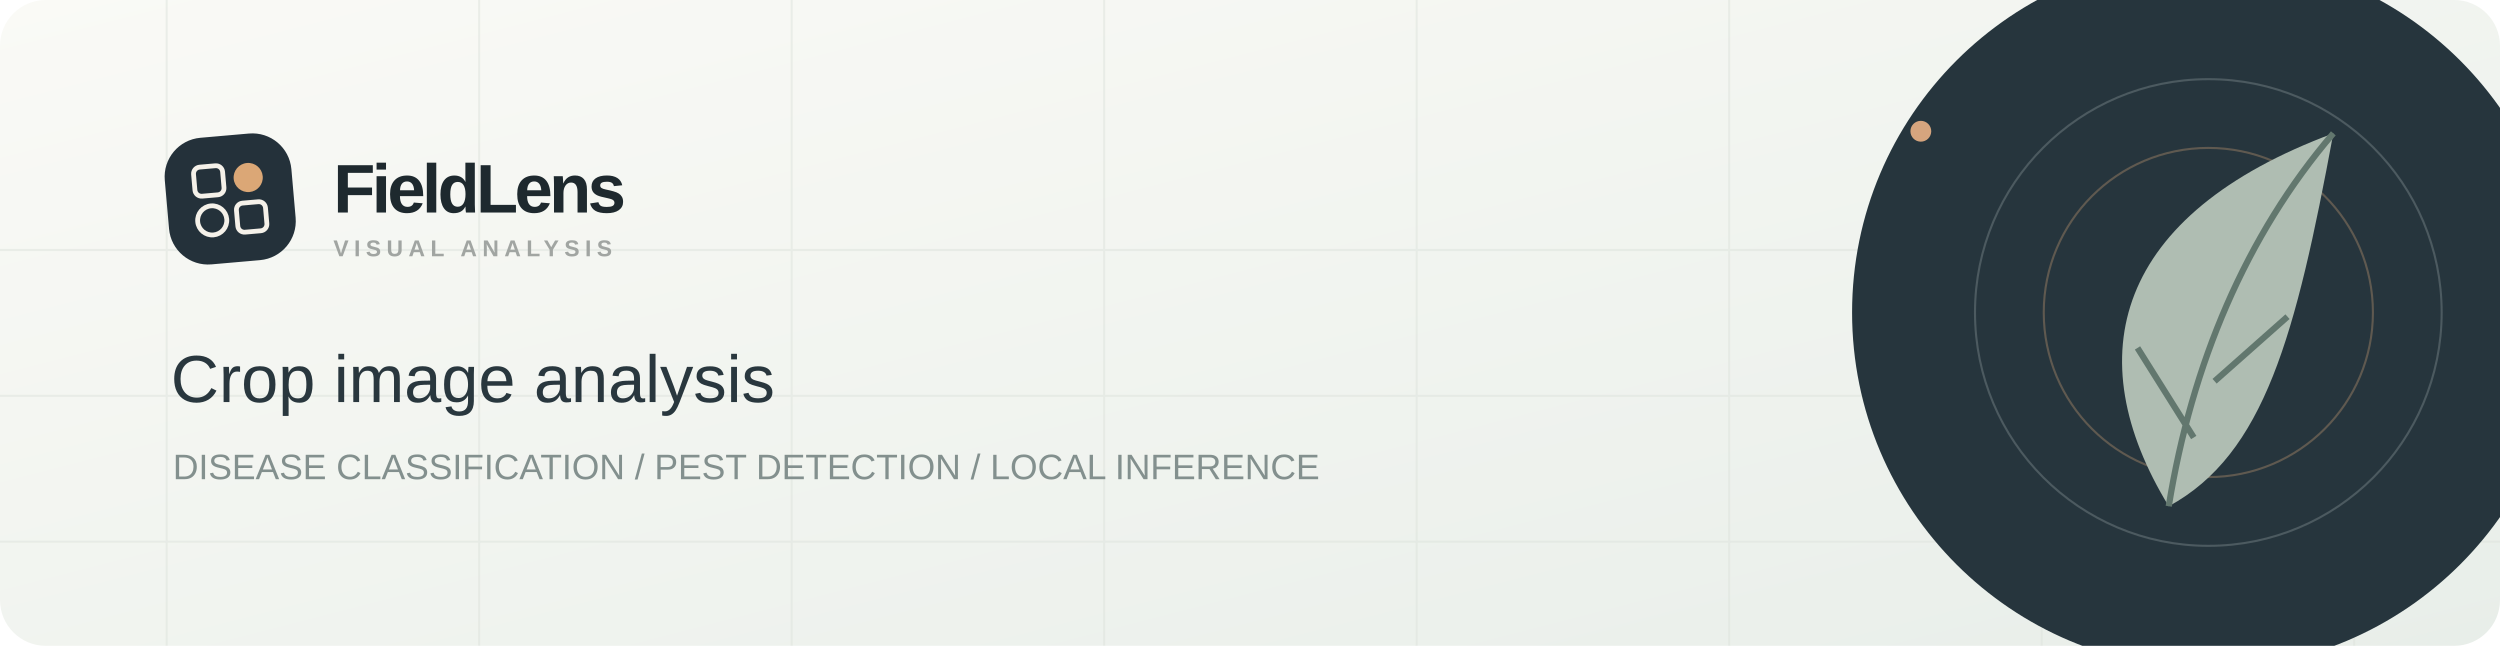
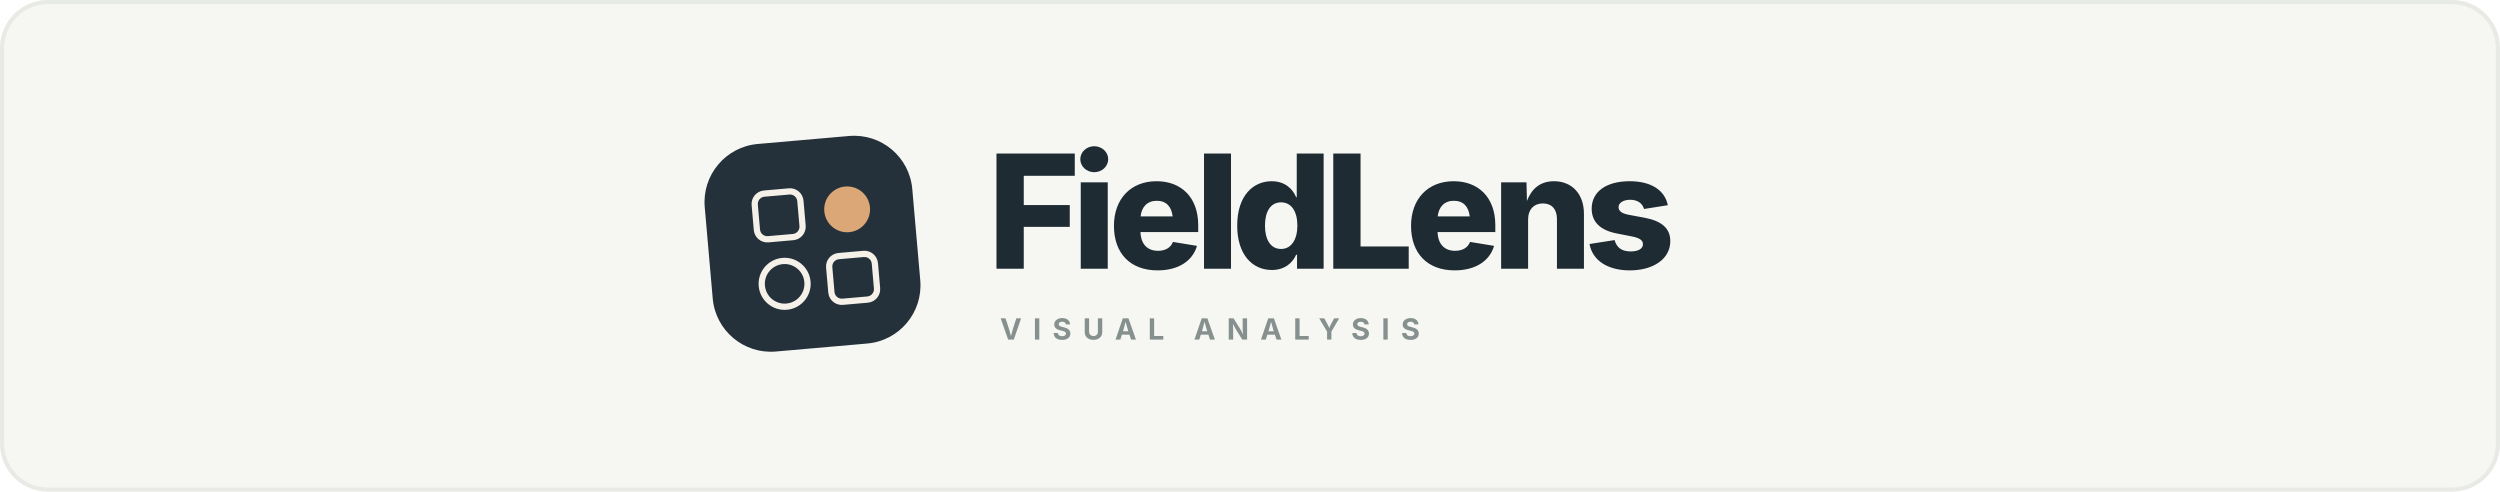
- <svg xmlns="http://www.w3.org/2000/svg" width="1200" height="310" viewBox="0 0 1200 310">
-   <defs>
-     <linearGradient id="g" x1="0" y1="0" x2="1" y2="1">
-       <stop stop-color="#fafaf6" />
-       <stop offset="1" stop-color="#e8eee9" />
-     </linearGradient>
-     <clipPath id="a">
-       <rect width="1200" height="310" rx="22" />
-     </clipPath>
-   </defs>
-   <g clip-path="url(#a)">
-     <rect width="1200" height="310" fill="url(#g)" />
-     <path d="M0 260H1200M0 190H1200M0 120H1200M80 0V310M230 0V310M380 0V310M530 0V310M680 0V310M830 0V310M980 0V310M1130 0V310" stroke="#dce1db" stroke-width="1" opacity=".5" />
-     <g transform="rotate(-5 110.5 95.5)">
-       <rect x="80" y="65" width="61" height="61" rx="18.8" fill="#24313a" />
-       <rect x="94" y="79" width="14" height="14" rx="3.2" fill="none" stroke="#f5f1e9" stroke-width="2.3" />
-       <circle cx="120" cy="86" r="7" fill="#dba776" />
-       <circle cx="101" cy="105" r="7" fill="none" stroke="#f5f1e9" stroke-width="2.3" />
-       <rect x="113" y="98" width="14" height="14" rx="3.2" fill="none" stroke="#f5f1e9" stroke-width="2.3" />
-     </g>
-     <text x="160" y="102" font-family="Arial,Helvetica,sans-serif" fill="#1e292e" font-size="33" font-weight="750" letter-spacing="-1.7">FieldLens</text>
-     <text x="160" y="123" font-family="Arial,Helvetica,sans-serif" fill="#a1a5a2" font-size="11" font-weight="700" letter-spacing="2.6">VISUAL ANALYSIS</text>
-     <text x="82" y="193" font-family="Arial,Helvetica,sans-serif" fill="#29373e" font-size="32" font-weight="500">Crop image analysis</text>
-     <text x="83" y="230" font-family="Arial,Helvetica,sans-serif" fill="#83908e" font-size="17">DISEASE CLASSIFICATION   /   PEST DETECTION   /   LOCAL INFERENCE</text>
-     <circle cx="1060" cy="150" r="171" fill="#26353d" />
-     <circle cx="1060" cy="150" r="112" fill="none" stroke="#b6c1c144" />
-     <circle cx="1060" cy="150" r="79" fill="none" stroke="#d4a47755" />
-     <path d="M1041 243c-44-72-26-140 79-179-18 97-33 154-79 179Z" fill="#afbdb2" />
-     <path d="M1041 243c11-68 37-130 79-179m-67 146-27-43m37 16 35-31" fill="none" stroke="#62776e" stroke-width="3" />
-     <circle cx="922" cy="63" r="5" fill="#d6a57e" />
+ <svg xmlns="http://www.w3.org/2000/svg" viewBox="0 0 1200 236" width="1200" height="236" role="img" aria-labelledby="title description">
+   <rect x="1" y="1" width="1198" height="234" rx="22" fill="#f6f7f3" stroke="#e8eae5" stroke-width="2" />
+   <g transform="translate(340 67) rotate(-5 50 50)">
+     <rect width="100" height="100" rx="28" fill="#24313a" />
+     <rect x="24" y="24" width="22" height="22" rx="5" fill="none" stroke="#f5f1e9" stroke-width="3" />
+     <circle cx="68" cy="35" r="11" fill="#dba776" />
+     <circle cx="35" cy="68" r="11" fill="none" stroke="#f5f1e9" stroke-width="3" />
+     <rect x="57" y="57" width="22" height="22" rx="5" fill="none" stroke="#f5f1e9" stroke-width="3" />
  </g>
+   <text x="474" y="129" font-family="Inter, Segoe UI, Arial, Helvetica, sans-serif" font-size="76" font-weight="760" letter-spacing="-4" fill="#1e2b33">FieldLens</text>
+   <text x="480" y="163" font-family="Inter, Segoe UI, Arial, Helvetica, sans-serif" font-size="14" font-weight="700" letter-spacing="5.4" fill="#86918f">VISUAL ANALYSIS</text>
</svg>
